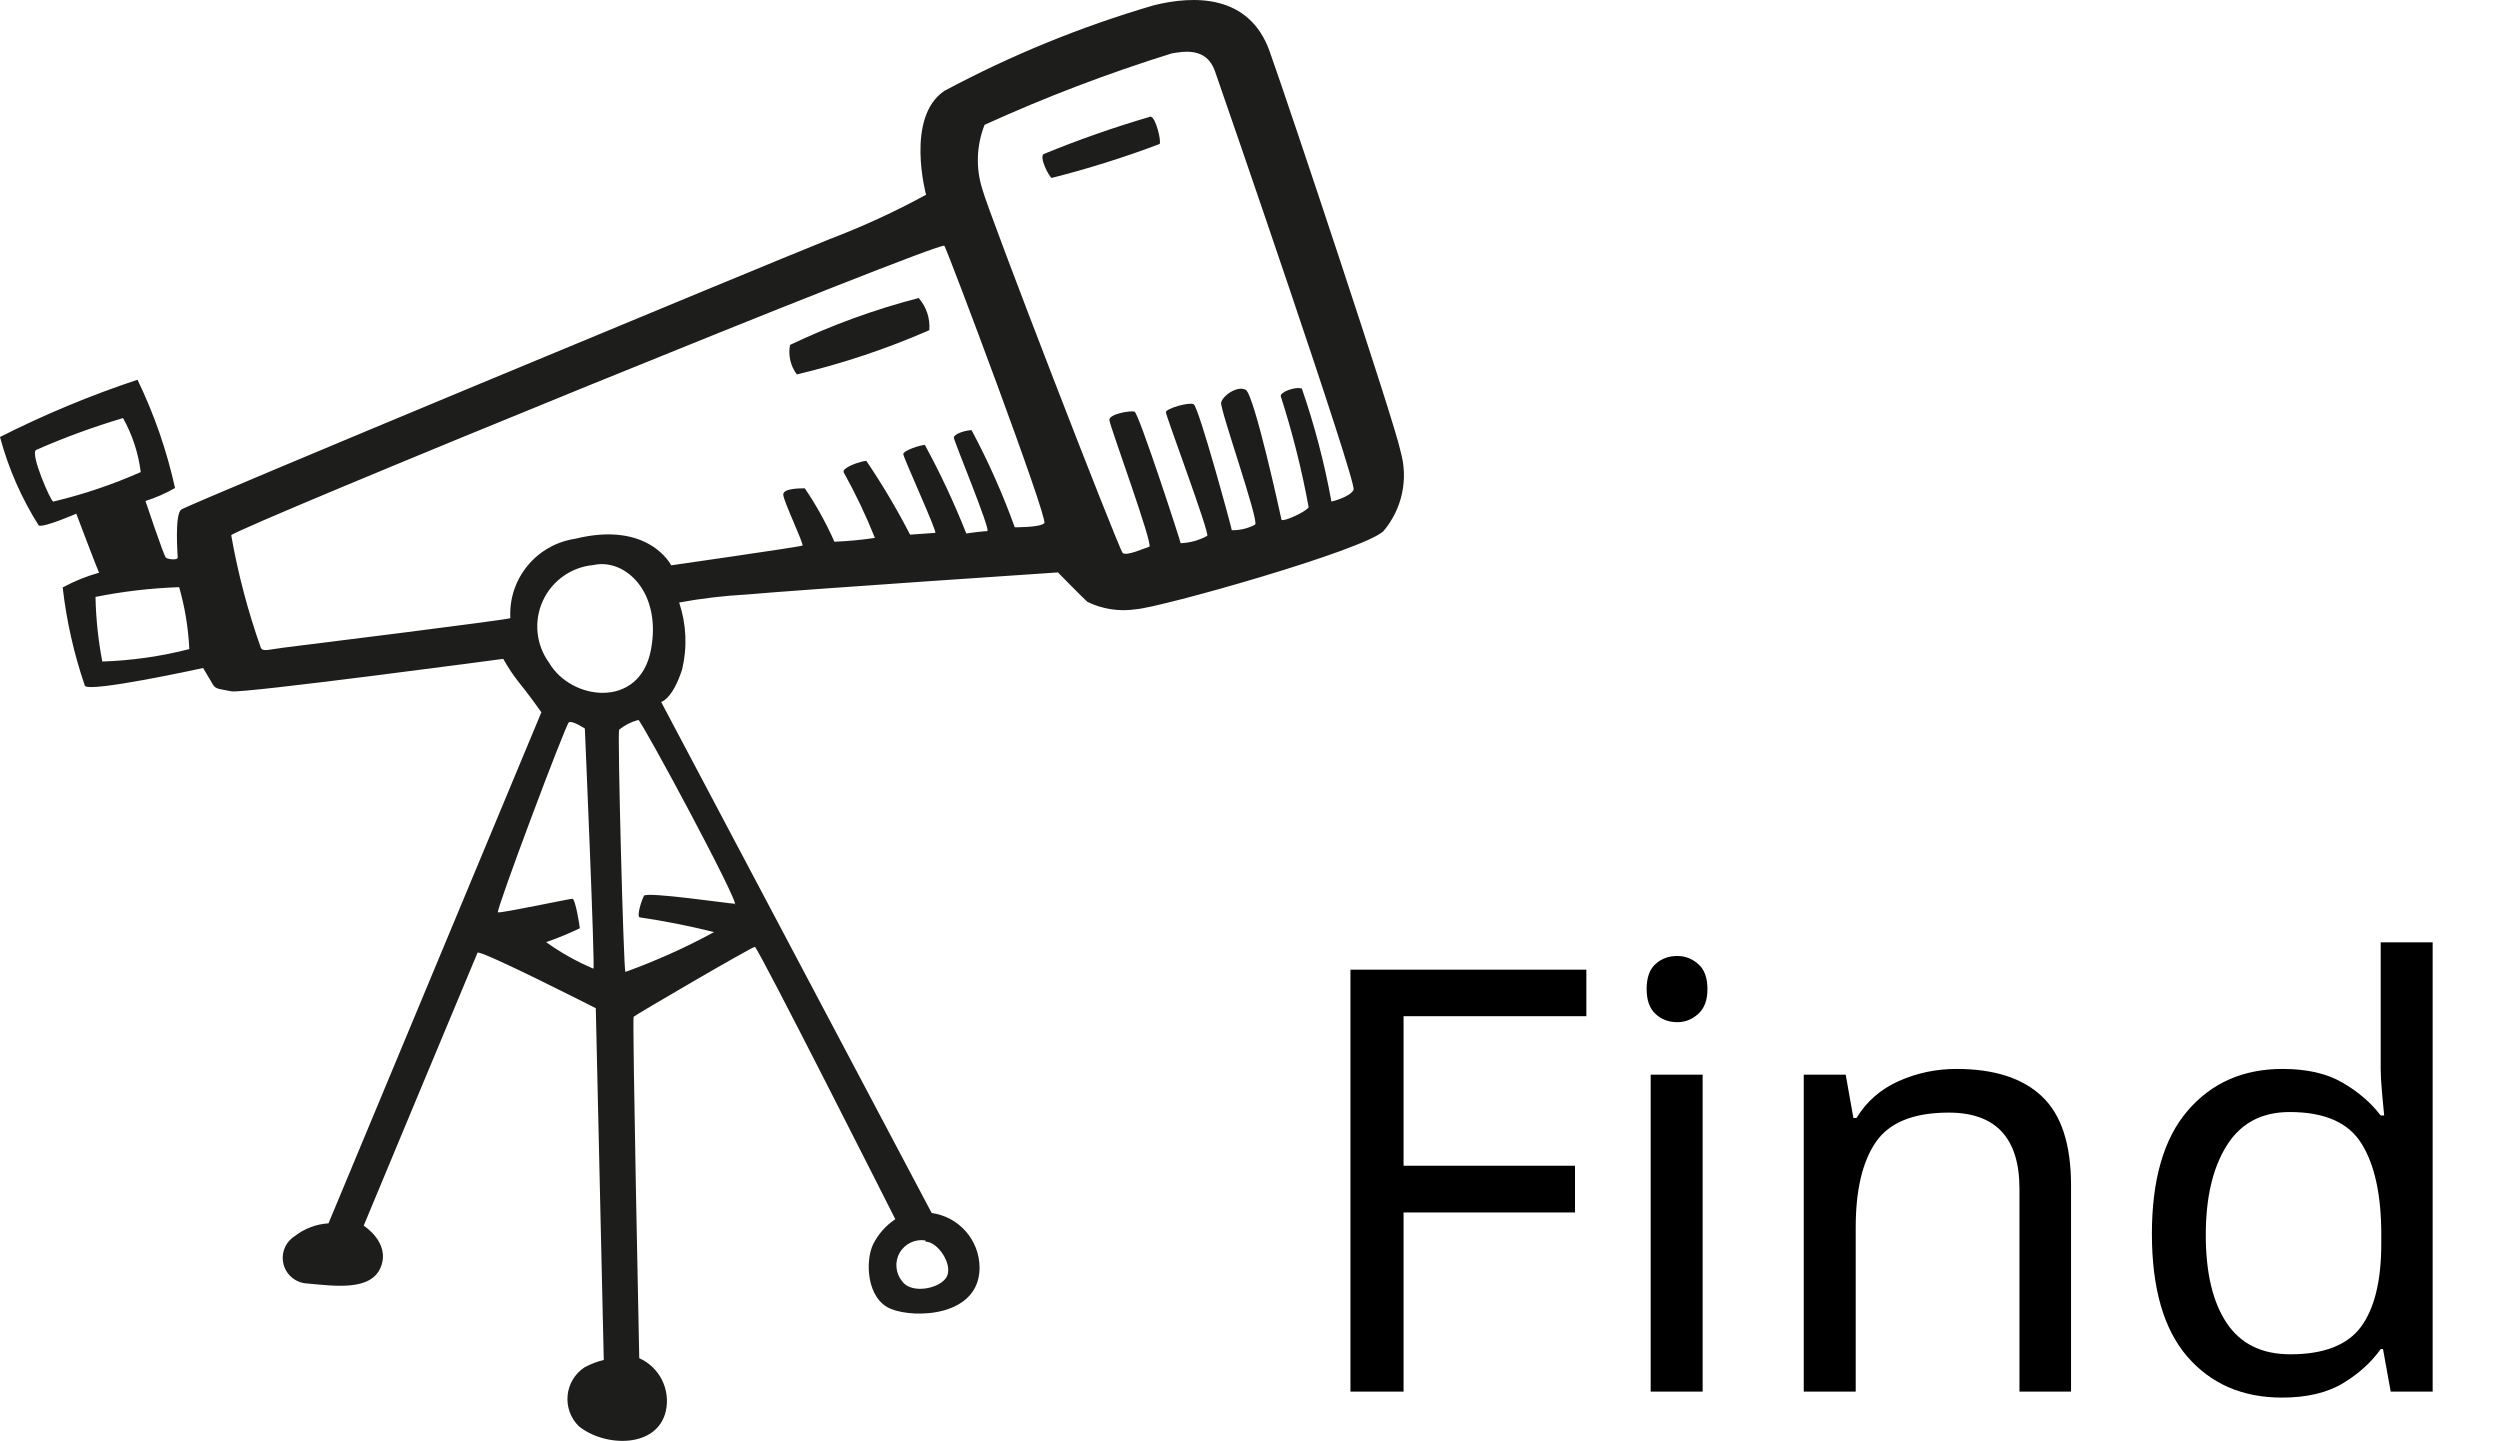
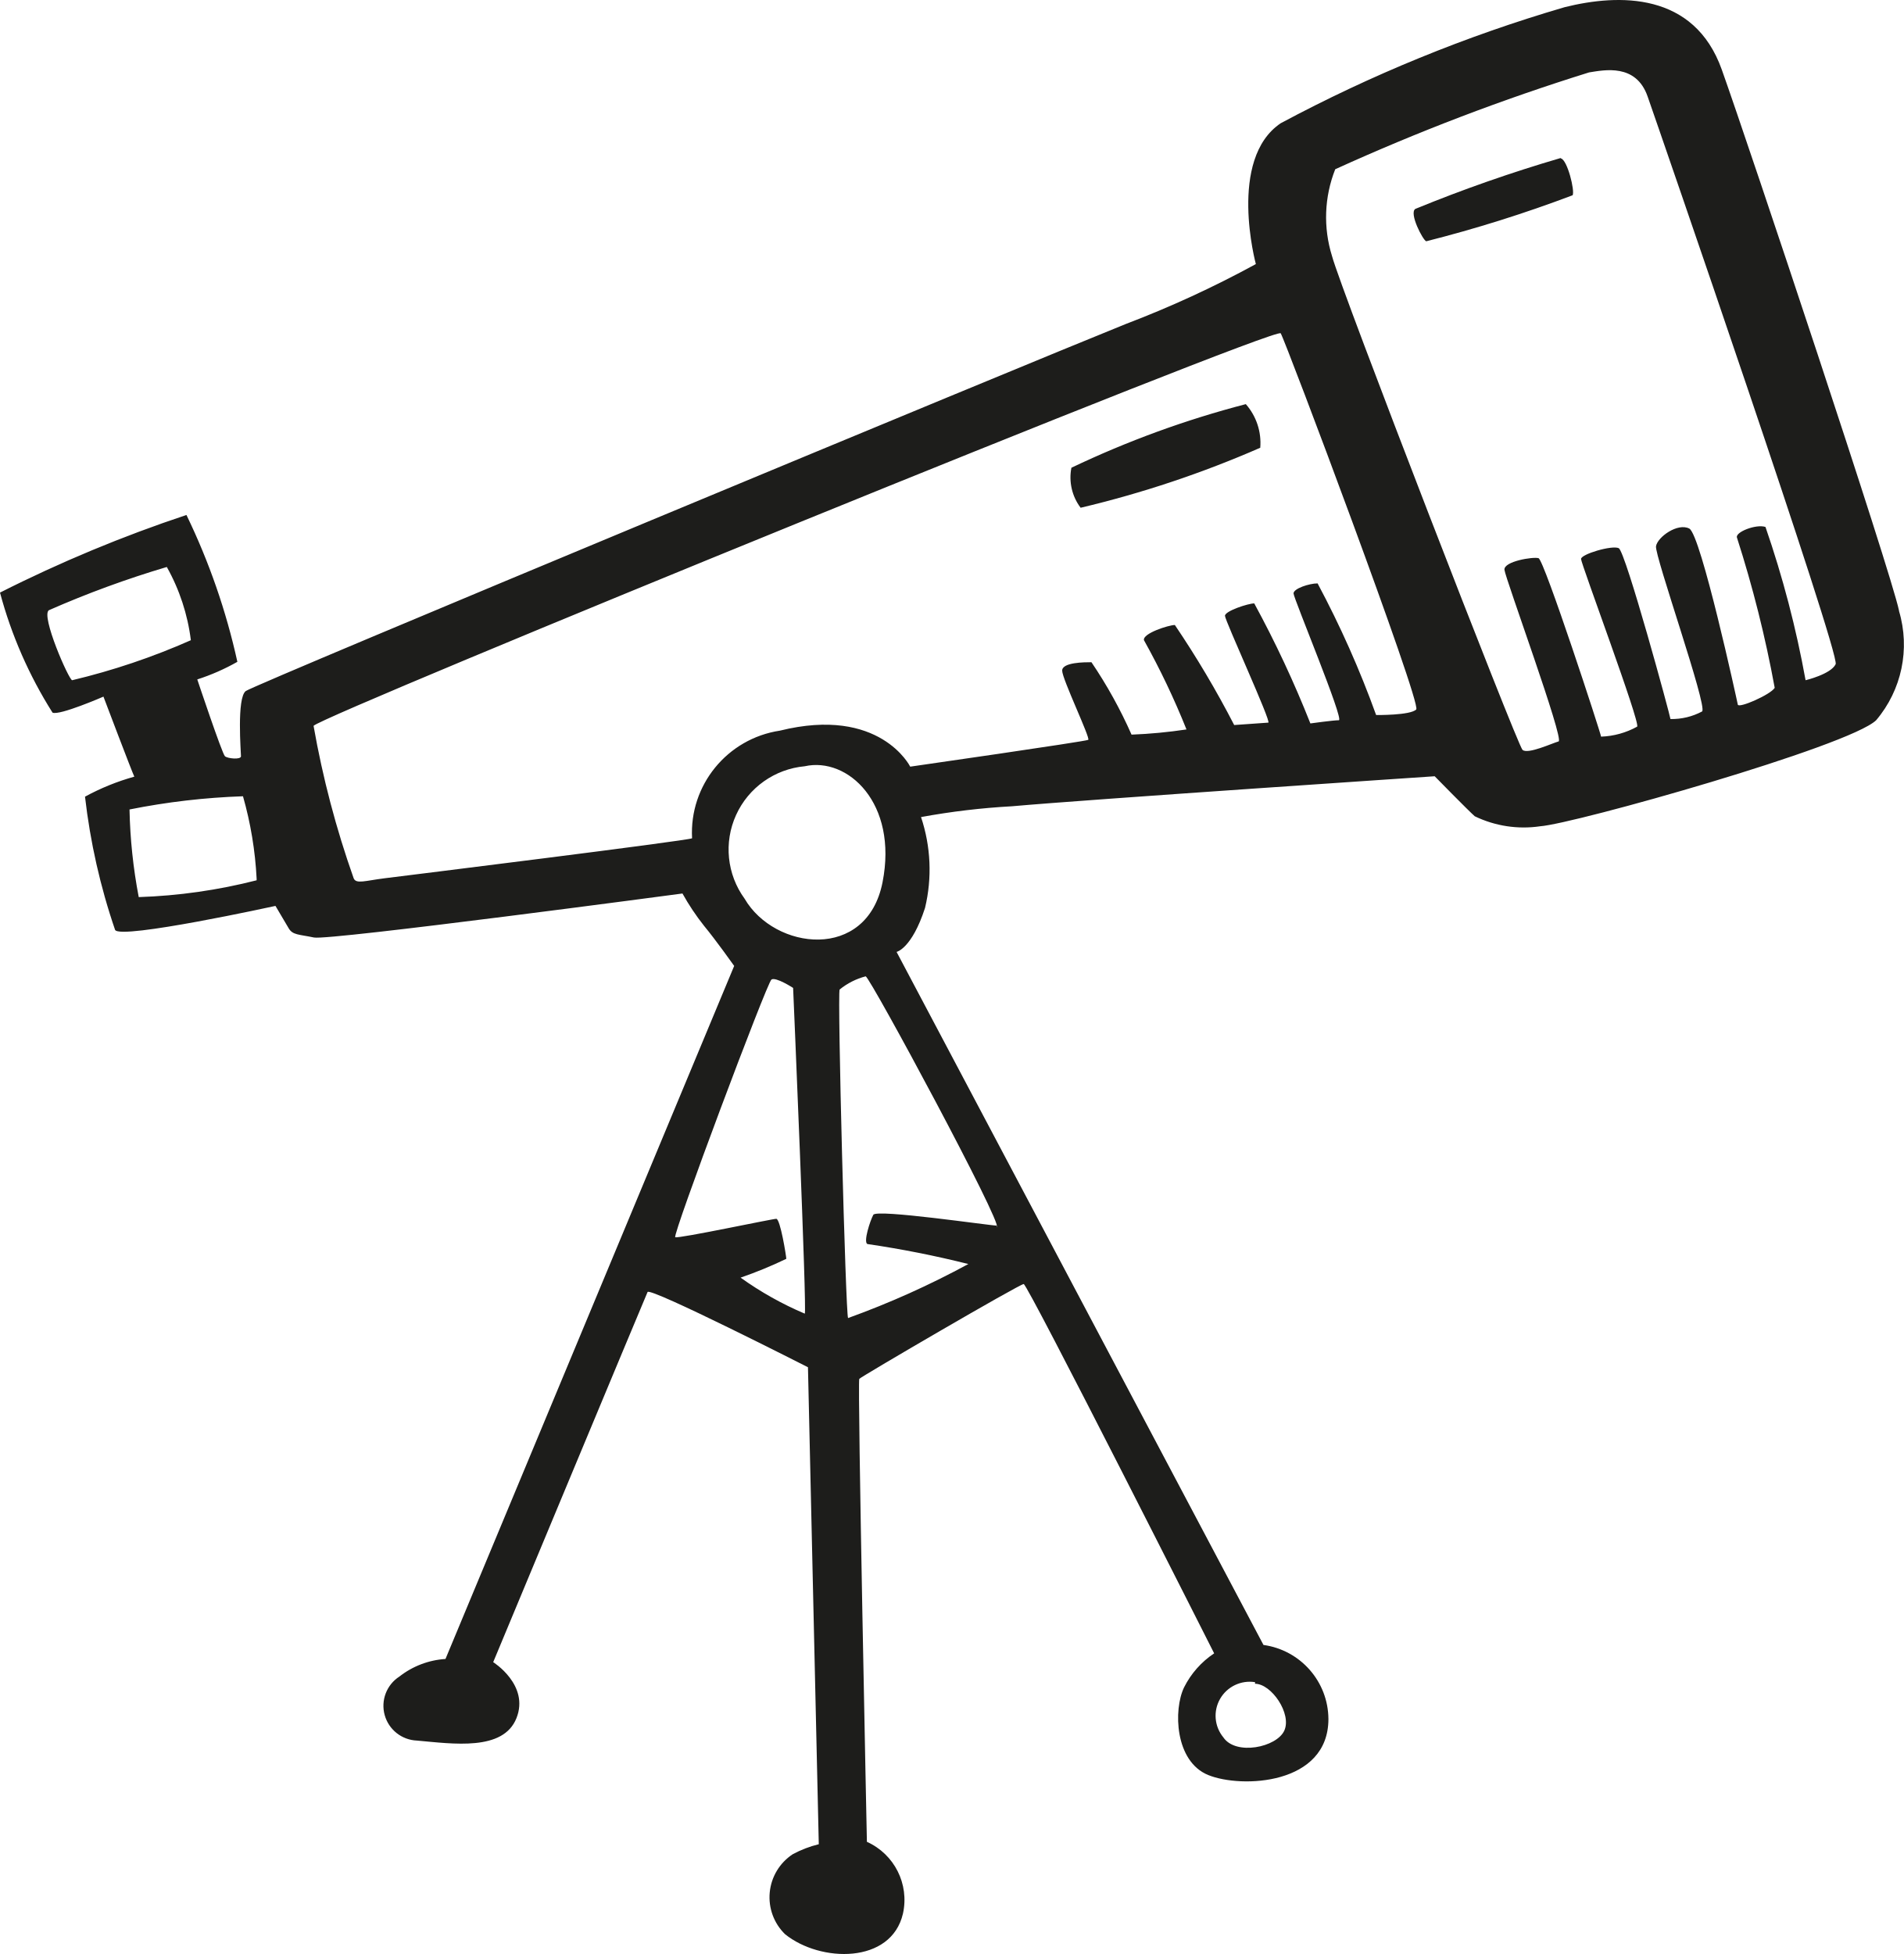
- <svg xmlns="http://www.w3.org/2000/svg" width="203px" height="117px" viewBox="0 0 203 117" version="1.1">
+ <svg xmlns="http://www.w3.org/2000/svg" width="114px" height="117px" viewBox="0 0 114 117" version="1.1">
  <defs />
  <g id="Page-1" stroke="none" stroke-width="1" fill="none" fill-rule="evenodd">
-     <g id="Powerware-Home" transform="translate(-40, -29)">
-       <g id="Logo" transform="translate(40, 29)">
-         <g id="telescope" fill="#1D1D1B" fill-rule="nonzero">
+     <g id="Powerware-Home" transform="translate(-88, -27)" fill="#1D1D1B" fill-rule="nonzero">
+       <g id="Logo" transform="translate(51, 27)">
+         <g id="telescope" transform="translate(37, 0)">
          <path d="M74.595,24.198 C71,25.133 67.503,26.408 64.152,28.007 C63.987,28.848 64.187,29.719 64.704,30.403 C68.39,29.53 71.99,28.327 75.46,26.81 C75.538,25.858 75.226,24.916 74.595,24.198 Z M93.442,9.463 C90.494,10.326 87.593,11.341 84.751,12.506 C84.343,12.746 85.207,14.399 85.399,14.447 C88.371,13.695 91.297,12.776 94.163,11.691 C94.307,11.428 93.851,9.583 93.466,9.487 L93.442,9.463 Z M113.706,36.561 C113.202,34.165 104.751,8.816 103.094,4.168 C101.437,-0.48 96.948,-0.384 93.682,0.431 C87.791,2.154 82.094,4.483 76.684,7.379 C73.491,9.535 75.196,15.812 75.196,15.812 C72.68,17.187 70.073,18.387 67.393,19.406 C61.439,21.802 15.27,40.969 14.717,41.377 C14.165,41.784 14.429,45.066 14.429,45.282 C14.429,45.498 13.637,45.426 13.469,45.282 C13.301,45.138 11.812,40.682 11.812,40.682 C12.647,40.414 13.451,40.06 14.213,39.628 C13.544,36.588 12.52,33.637 11.164,30.835 C7.333,32.109 3.602,33.662 0,35.483 C0.679,38.023 1.74,40.447 3.145,42.67 C3.553,42.862 6.194,41.712 6.194,41.712 C6.194,41.712 7.899,46.216 8.043,46.504 C7.016,46.79 6.025,47.192 5.09,47.702 C5.401,50.418 6.004,53.093 6.891,55.68 C7.203,56.279 16.494,54.243 16.494,54.243 L17.286,55.584 C17.526,55.992 17.887,55.944 18.799,56.135 C19.711,56.327 40.863,53.5 40.863,53.5 C41.242,54.181 41.675,54.83 42.16,55.441 C42.856,56.279 43.96,57.837 43.96,57.837 L26.674,99.334 C25.668,99.399 24.705,99.766 23.913,100.388 C23.147,100.882 22.791,101.814 23.033,102.691 C23.275,103.568 24.058,104.187 24.969,104.221 C27.13,104.413 30.131,104.868 30.923,102.88 C31.716,100.891 29.531,99.525 29.531,99.525 C29.531,99.525 38.63,77.675 38.774,77.363 C38.918,77.052 48.378,81.867 48.378,81.867 L49.026,110.427 C48.482,110.559 47.958,110.761 47.465,111.026 C46.683,111.541 46.177,112.382 46.089,113.313 C46,114.244 46.338,115.165 47.009,115.817 C49.122,117.519 53.372,117.614 54.068,114.572 C54.454,112.812 53.553,111.023 51.907,110.283 C51.907,110.283 51.331,82.706 51.451,82.562 C51.571,82.419 61.054,76.884 61.295,76.884 C61.535,76.884 72.699,98.998 72.699,98.998 C71.931,99.509 71.311,100.211 70.898,101.035 C70.25,102.376 70.346,105.467 72.339,106.282 C74.331,107.096 79.541,106.881 79.541,102.928 C79.527,100.691 77.871,98.804 75.652,98.495 L53.684,56.998 C53.684,56.998 54.596,56.806 55.388,54.362 C55.819,52.563 55.736,50.679 55.148,48.924 C56.949,48.593 58.77,48.377 60.598,48.277 C65.16,47.87 85.904,46.48 85.904,46.48 C85.904,46.48 87.896,48.516 88.304,48.876 C89.519,49.463 90.883,49.672 92.218,49.475 C94.259,49.331 110.729,44.683 112.337,43.126 C113.871,41.316 114.385,38.856 113.706,36.585 L113.706,36.561 Z M4.322,40.73 C4.13,40.73 2.425,36.848 2.929,36.537 C5.225,35.527 7.583,34.663 9.988,33.949 C10.748,35.304 11.237,36.793 11.428,38.334 C9.138,39.348 6.759,40.15 4.322,40.73 Z M15.366,52.709 C13.056,53.3 10.69,53.637 8.307,53.716 C7.975,51.985 7.79,50.23 7.755,48.469 C9.994,48.02 12.267,47.756 14.549,47.678 C15.008,49.287 15.282,50.943 15.366,52.613 L15.366,52.709 Z M75.148,100.819 C76.132,100.819 77.356,102.616 76.9,103.622 C76.444,104.629 73.995,105.132 73.251,104.03 C72.711,103.376 72.633,102.457 73.055,101.723 C73.476,100.988 74.31,100.59 75.148,100.723 L75.148,100.819 Z M48.186,78.657 C46.829,78.082 45.541,77.359 44.344,76.501 C45.278,76.179 46.192,75.803 47.081,75.375 C47.081,75.231 46.721,72.979 46.481,72.979 C46.241,72.979 40.623,74.177 40.431,74.081 C40.239,73.985 45.929,58.819 46.193,58.651 C46.457,58.483 47.489,59.154 47.489,59.154 C47.489,59.154 48.33,78.657 48.186,78.657 Z M44.584,53.811 C43.523,52.354 43.328,50.441 44.073,48.801 C44.818,47.16 46.388,46.045 48.186,45.881 C50.755,45.306 53.78,48.085 52.843,52.829 C51.907,57.573 46.385,56.902 44.584,53.811 Z M59.686,73.386 C59.278,73.386 52.483,72.38 52.291,72.739 C52.099,73.098 51.691,74.344 51.931,74.488 C53.967,74.786 55.986,75.186 57.981,75.686 C55.666,76.945 53.258,78.027 50.779,78.921 C50.635,78.681 50.13,59.514 50.274,59.25 C50.732,58.878 51.264,58.609 51.835,58.459 C52.147,58.603 60.094,73.362 59.686,73.482 L59.686,73.386 Z M82.398,42.814 C81.422,40.106 80.25,37.471 78.893,34.932 C78.389,34.932 77.452,35.243 77.452,35.531 C77.452,35.818 80.502,43.126 80.165,43.126 C79.829,43.126 78.461,43.317 78.461,43.317 C77.488,40.855 76.366,38.455 75.1,36.13 C74.739,36.13 73.347,36.585 73.347,36.872 C73.347,37.16 76.156,43.269 75.94,43.269 L73.899,43.413 C72.835,41.348 71.648,39.348 70.346,37.423 C69.986,37.423 68.401,37.927 68.497,38.334 C69.459,40.059 70.309,41.843 71.042,43.677 C69.952,43.841 68.854,43.945 67.753,43.988 C67.084,42.474 66.281,41.023 65.352,39.652 C64.944,39.652 63.599,39.652 63.599,40.155 C63.599,40.658 65.304,44.204 65.16,44.3 C65.016,44.395 54.5,45.905 54.5,45.905 C54.5,45.905 52.699,42.263 46.697,43.749 C43.543,44.225 41.267,47.015 41.439,50.194 C41.199,50.337 24.177,52.446 23.024,52.589 C21.872,52.733 21.32,52.949 21.176,52.589 C20.124,49.618 19.321,46.565 18.775,43.461 C19.255,42.838 76.396,19.502 76.684,19.957 C76.972,20.412 85.135,42.119 84.799,42.479 C84.463,42.838 82.398,42.814 82.398,42.814 Z M108.112,40.73 C107.548,37.614 106.746,34.546 105.711,31.553 C105.159,31.362 103.862,31.865 104.006,32.2 C104.952,35.143 105.706,38.145 106.263,41.185 C106.023,41.592 104.102,42.431 104.054,42.191 C104.006,41.952 101.845,32.009 101.149,31.649 C100.453,31.29 99.253,32.152 99.156,32.703 C99.06,33.255 102.254,42.287 101.917,42.599 C101.335,42.911 100.682,43.067 100.021,43.054 C100.021,42.91 97.332,33.015 96.924,32.823 C96.515,32.632 94.667,33.183 94.667,33.47 C94.667,33.758 98.22,43.245 98.028,43.509 C97.365,43.876 96.625,44.081 95.867,44.108 C95.867,43.964 92.458,33.518 92.122,33.422 C91.786,33.326 90.033,33.614 90.081,34.117 C90.129,34.62 93.682,44.3 93.322,44.395 C92.962,44.491 91.474,45.186 91.162,44.899 C90.849,44.611 80.262,17.274 79.757,15.333 C79.224,13.629 79.292,11.794 79.949,10.134 C84.889,7.886 89.965,5.95 95.147,4.336 C96.059,4.192 97.956,3.785 98.652,5.773 C99.349,7.762 110.201,39.172 109.912,39.771 C109.624,40.37 108.112,40.73 108.112,40.73 Z" id="Shape" />
        </g>
-         <text id="Find-it" font-family="SignPainter-HouseScript, SignPainter" font-size="48" font-style="condensed" font-weight="normal" letter-spacing="0.045" fill="#000000">
-           <tspan x="105" y="113">Find it</tspan>
-         </text>
      </g>
    </g>
  </g>
</svg>
